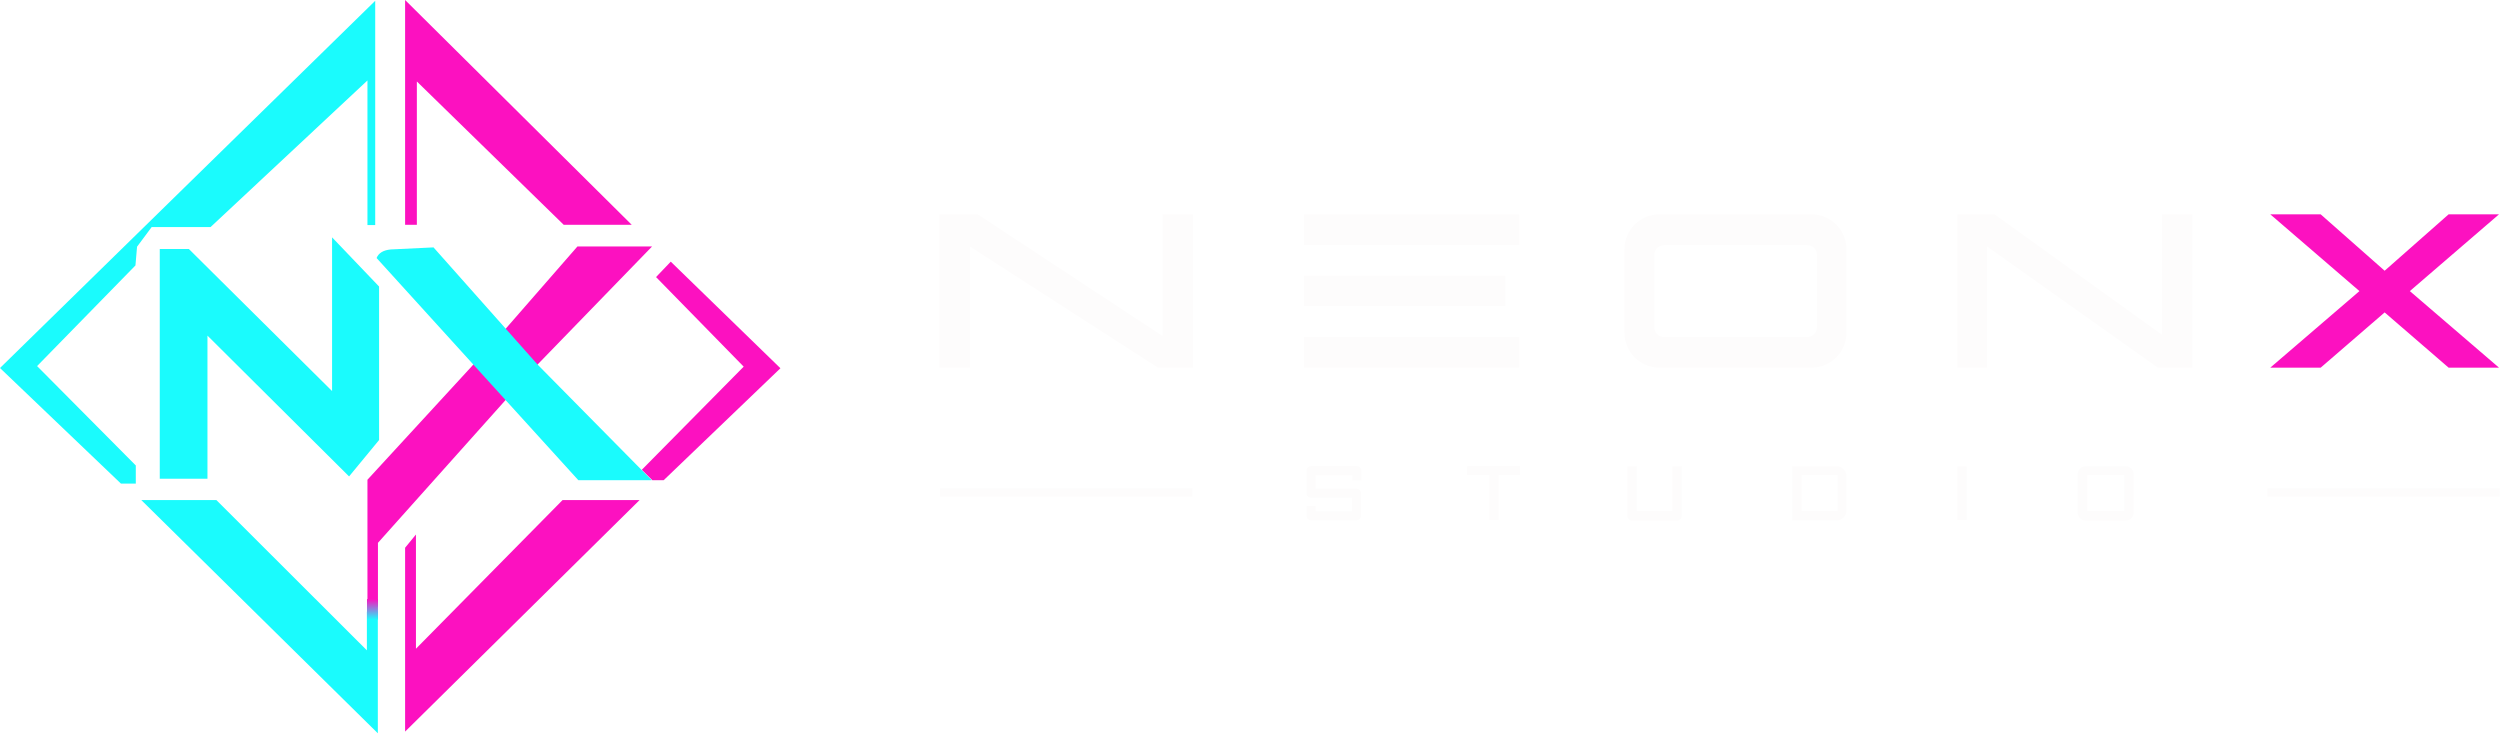
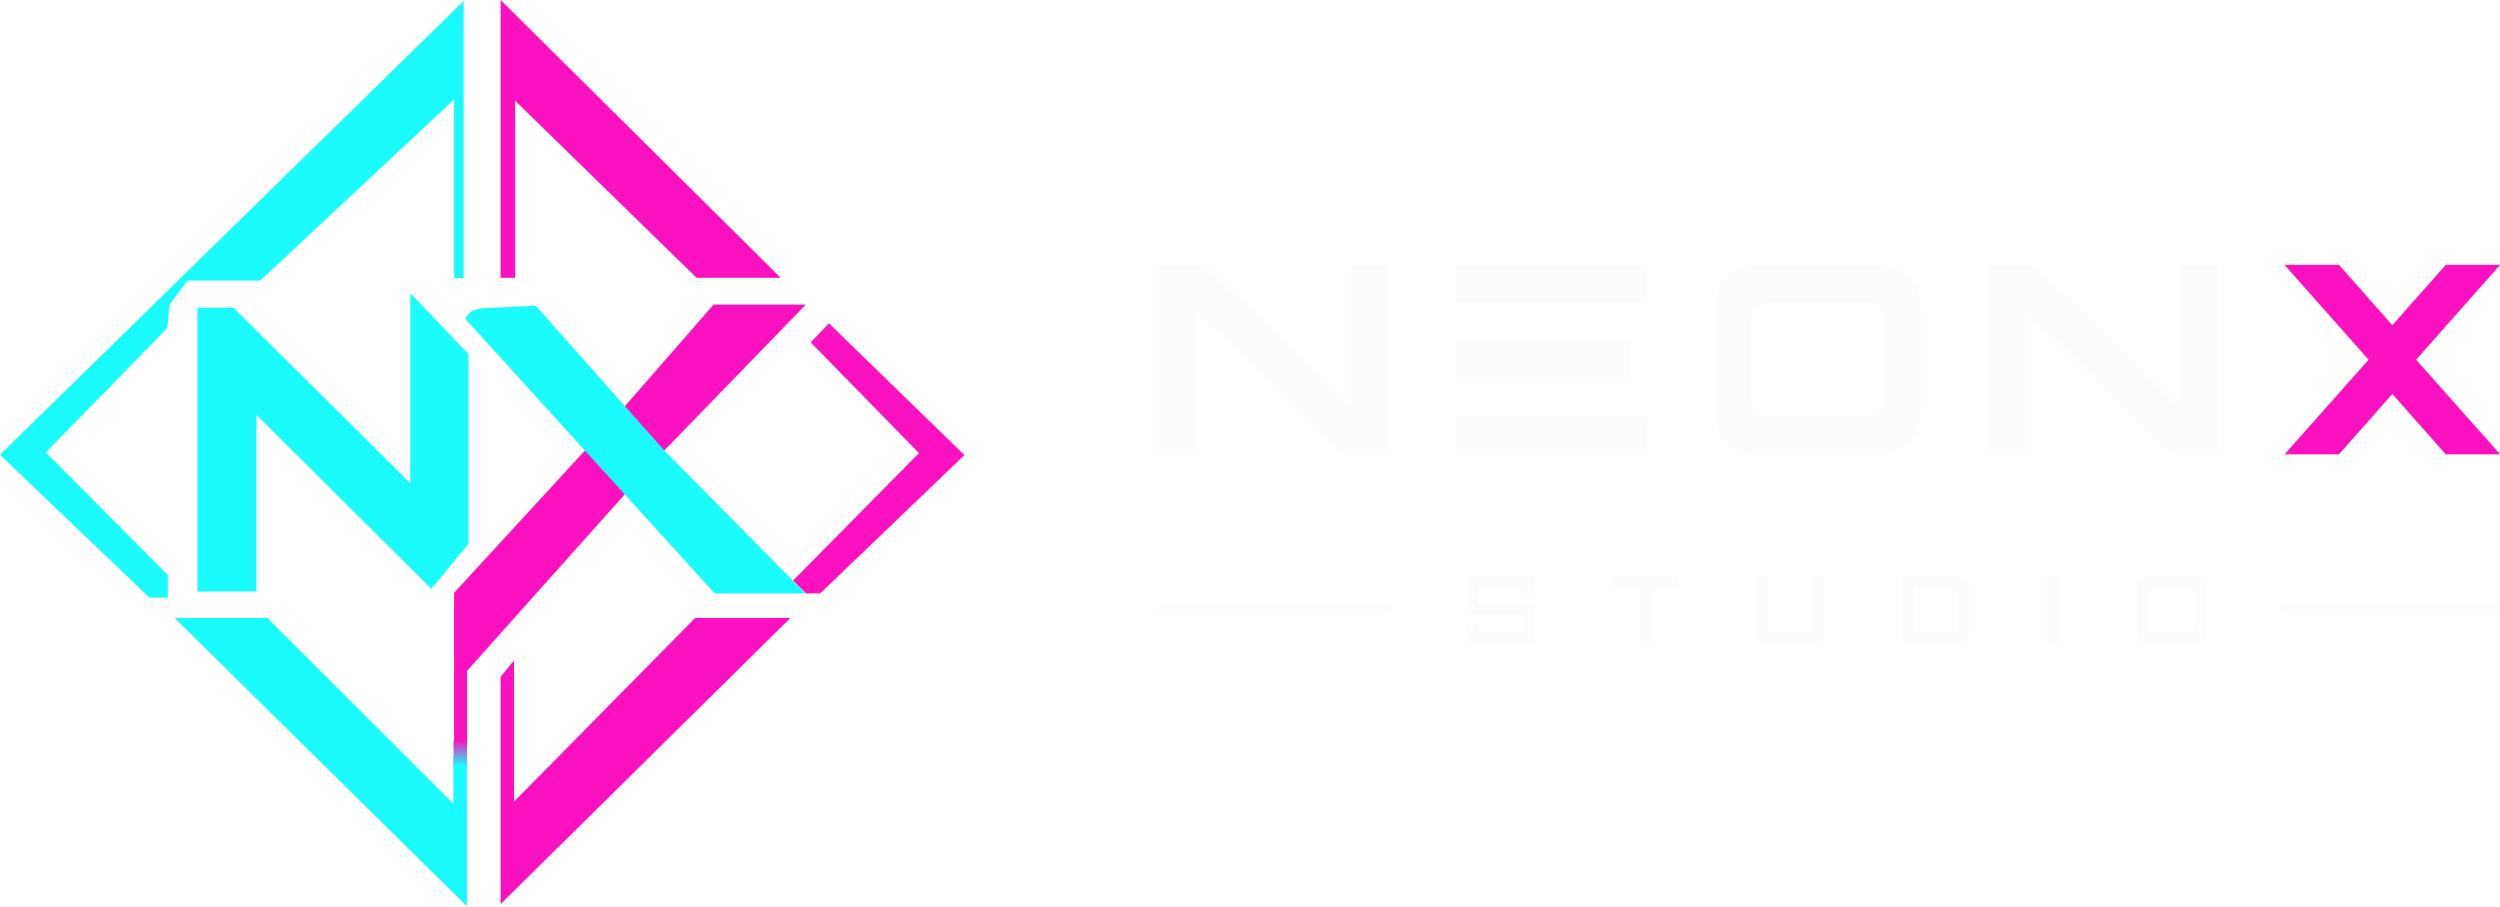
- <svg xmlns="http://www.w3.org/2000/svg" width="1431" height="420" viewBox="0 0 1431 420">
+ <svg xmlns="http://www.w3.org/2000/svg" width="1158" height="420" viewBox="0 0 1158 420">
  <defs>
    <linearGradient id="seam" x1="0" y1="686" x2="0" y2="704" gradientUnits="userSpaceOnUse">
      <stop offset="0" stop-color="#FC11C0" />
      <stop offset="1" stop-color="#1AFBFD" />
    </linearGradient>
  </defs>
  <g transform="translate(0.00 0.00) scale(0.65319) translate(-285 -161)">
    <g fill="#FC11C0">
      <path d="M640 161V358H650.3V232.4L779 358H838.6Z" />
      <path d="M872.8 390.3L968.9 483.7L866.6 581.8H856.6L847.4 572.7L936.7 482.3L859.9 403.8Z" />
      <path d="M778 599.2L649.5 729.5V629.4L640 641V802.1L845.5 599.2Z" />
      <path d="M791 377L728.2 449L699.7 480.6L607 581.4V692.6H616.2V636.7L728 511.6L756.5 480L856.4 377Z" />
    </g>
    <g fill="#1AFBFD">
      <path d="M613.8 161.7L285 483.5L391 584.8H404V568.9L317.5 481.8L403.7 393.6L405.1 377.2L417.9 360H469.5L607 231.5V358.2H613.8Z" />
      <path d="M408.8 599.2L616.1 803.6V697H606.5V730.9L474.6 599.2Z" />
      <path d="M425 379.2H450.5L576 503.7V369L617.2 412.1V546.6L590.9 578.5L466.8 455.1V580.5H425Z" />
      <path d="M664.9 377.8L627.3 379.6Q617.6 380.6 615 387.1L791.8 581.8H856.1L756.1 480.5Z" />
    </g>
    <rect x="606.6" y="686" width="9.6" height="18" fill="url(#seam)" />
  </g>
-   <g transform="translate(536.78 121.80) scale(1.10943) translate(-223 -876)">
+   <g transform="translate(536.78 121.80) scale(1.10943) translate(-347 -876)">
    <g fill="#FDFCFC">
-       <path d="M223.8 876.8H243.6L339 939.6V876.8H354.6V955.9H336.6L239.6 893.4V955.9H223.8Z" />
-       <path d="M412 876.8H523V892.7H412ZM412 908.5H515.9V924.1H412ZM412 940.1H523V955.9H412Z" />
-       <path fill-rule="evenodd" d="M595.3 876.8H673.8A18 18 0 0 1 691.8 894.8V937.9A18 18 0 0 1 673.8 955.9H595.3A18 18 0 0 1 577.3 937.9V894.8A18 18 0 0 1 595.3 876.8ZM597.7 892.7A5 5 0 0 0 592.7 897.7V935.1A5 5 0 0 0 597.7 940.1H671.6A5 5 0 0 0 676.6 935.1V897.7A5 5 0 0 0 671.6 892.7Z" />
-       <path d="M749 876.8H768.2L854.7 939V876.8H870.3V955.9H852.5L764.4 893.4V955.9H749Z" />
-       <path fill="#FC11C0" d="M910.5 876.8L956.5 916.4L910.5 955.9H936.5L969.5 927.4L1002.5 955.9H1028.5L982.5 916.4L1028.5 876.8H1002.5L969.5 905.9L936.5 876.8Z" />
-       <rect x="224.1" y="1018.1" width="130.3" height="4.3" />
-       <rect x="909" y="1018.1" width="119.9" height="4.3" />
+       <path d="M347 876.8H366.1L427.4 936.5V876.8H443V955.9H424.4L362.6 895.7V955.9H347Z" />
+       <path d="M471 876.8H551V892.7H471ZM471 908.5H543.9V924.1H471ZM471 940.1H551V955.9H471Z" />
+       <path fill-rule="evenodd" d="M597 876.8H647A18 18 0 0 1 665 894.8V937.9A18 18 0 0 1 647 955.9H597A18 18 0 0 1 579 937.9V894.8A18 18 0 0 1 597 876.8ZM599.4 892.7A5 5 0 0 0 594.4 897.7V935.1A5 5 0 0 0 599.4 940.1H644.6A5 5 0 0 0 649.6 935.1V897.7A5 5 0 0 0 644.6 892.7Z" />
+       <path d="M693 876.8H712.1L773.4 936.5V876.8H789V955.9H770.4L708.6 895.7V955.9H693Z" />
+       <path fill="#FC11C0" d="M817 876.8L852.1 916.4L817 955.9H839.7L862 930.7L884.3 955.9H907L871.9 916.4L907 876.8H884.3L862 902L839.7 876.8Z" />
+       <rect x="347" y="1018.1" width="96" height="4.3" />
+       <rect x="817" y="1018.1" width="90" height="4.3" />
      <g fill="none" stroke="#FDFCFC" stroke-width="4.7" stroke-linejoin="round">
-         <path d="M439.2 1014.1V1009.05H415.6V1020.7H439V1032.3H415.6V1027.2" />
-         <path stroke-width="4.9" d="M581.2 1006.8V1032.35H604.4V1006.8" />
+         <g transform="translate(62.39 0)">
+           <path d="M439.2 1014.1V1009.05H415.6V1020.7H439V1032.3H415.6V1027.2" />
+         </g>
+         <g transform="translate(17.78 0)">
+           <path stroke-width="4.9" d="M581.2 1006.8V1032.35H604.4V1006.8" />
+         </g>
      </g>
-       <path d="M496.1 1006.7H523.4V1011.3H512.35V1034.5H507.55V1011.3H496.1Z" />
-       <path fill-rule="evenodd" d="M663.85 1006.8H686.8A5 5 0 0 1 691.8 1011.8V1029.7A5 5 0 0 1 686.8 1034.7H663.85ZM668.7 1011.3V1029.9H687.25V1011.3Z" />
-       <rect x="749" y="1006.9" width="4.9" height="27.6" />
-       <path fill-rule="evenodd" d="M815.3 1006.75H835.8A4.2 4.2 0 0 1 840.05 1010.95V1030.6A4.2 4.2 0 0 1 835.8 1034.8H815.3A4.2 4.2 0 0 1 811.1 1030.6V1010.95A4.2 4.2 0 0 1 815.3 1006.75ZM816.05 1011.3V1029.9H835.15V1011.3Z" />
+       <g transform="translate(40.49 0)">
+         <path d="M496.1 1006.7H523.4V1011.3H512.35V1034.5H507.55V1011.3H496.1Z" />
+       </g>
+       <g transform="translate(-6.58 0)">
+         <path fill-rule="evenodd" d="M663.85 1006.8H686.8A5 5 0 0 1 691.8 1011.8V1029.7A5 5 0 0 1 686.8 1034.7H663.85ZM668.7 1011.3V1029.9H687.25V1011.3Z" />
+       </g>
+       <g transform="translate(-31.14 0)">
+         <rect x="749" y="1006.9" width="4.9" height="27.6" />
+       </g>
+       <g transform="translate(-55.69 0)">
+         <path fill-rule="evenodd" d="M815.3 1006.75H835.8A4.2 4.2 0 0 1 840.05 1010.95V1030.6A4.2 4.2 0 0 1 835.8 1034.8H815.3A4.2 4.2 0 0 1 811.1 1030.6V1010.95A4.2 4.2 0 0 1 815.3 1006.75ZM816.05 1011.3V1029.9H835.15V1011.3Z" />
+       </g>
    </g>
  </g>
</svg>
